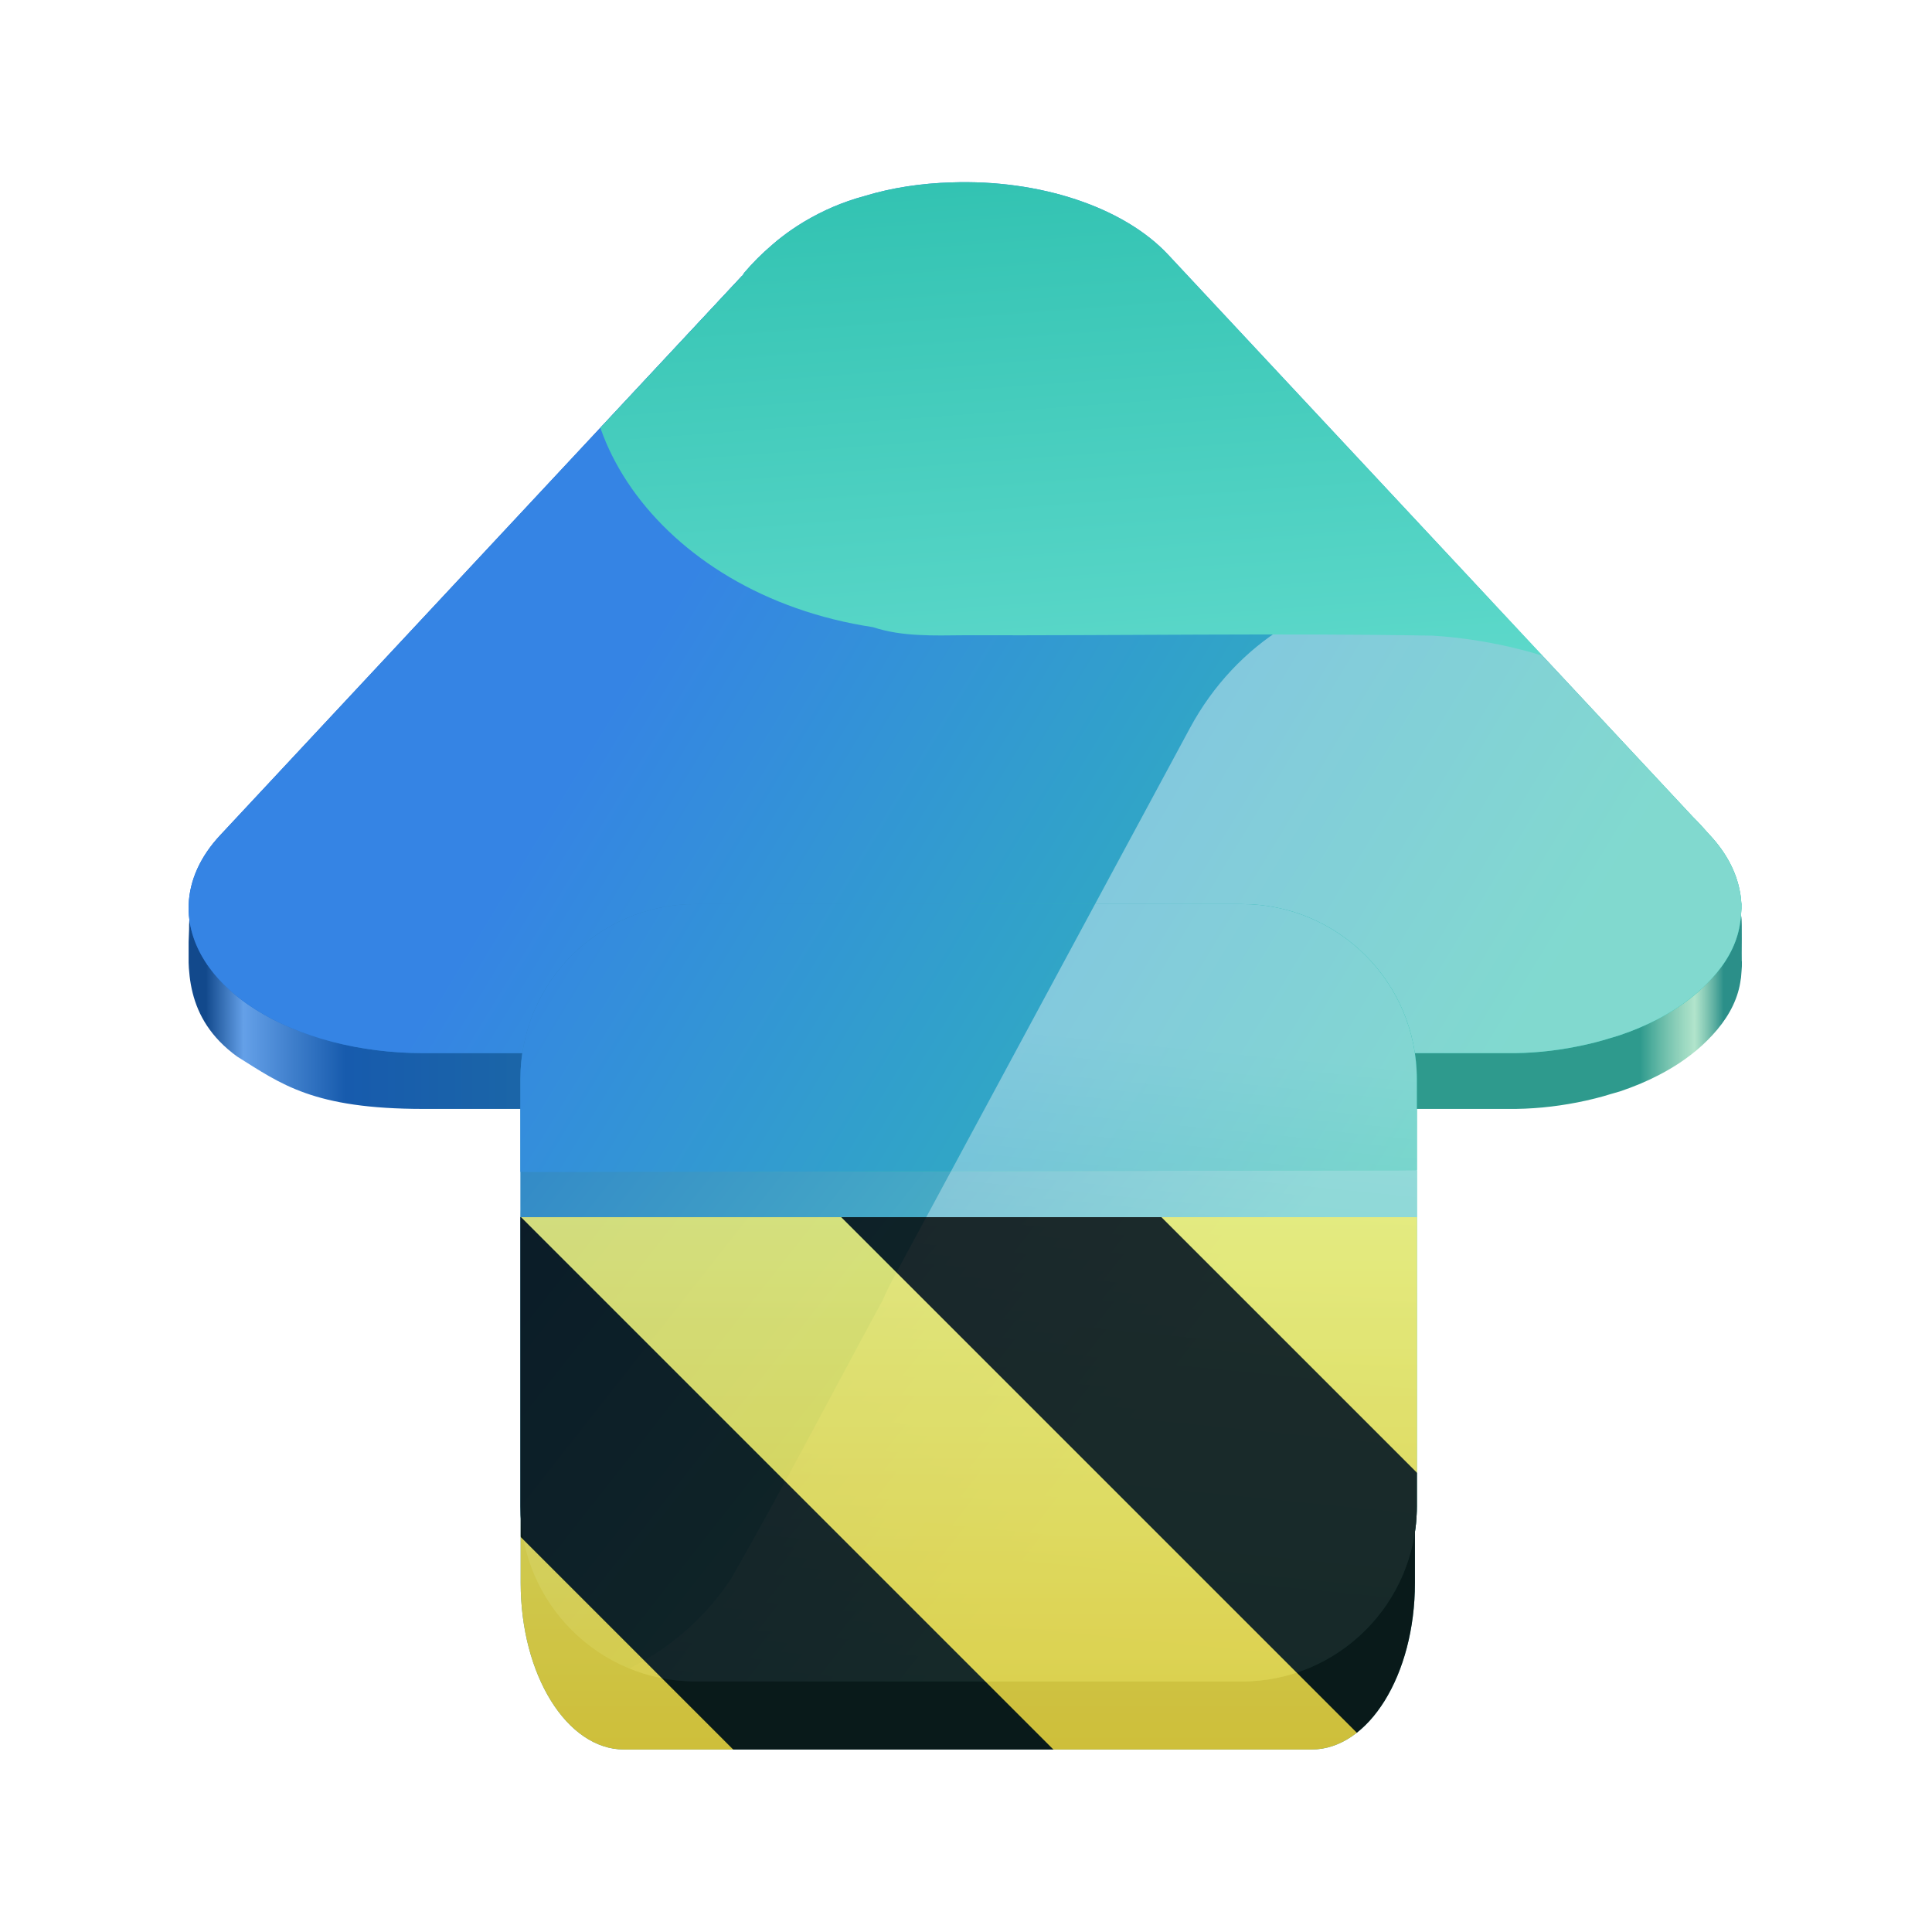
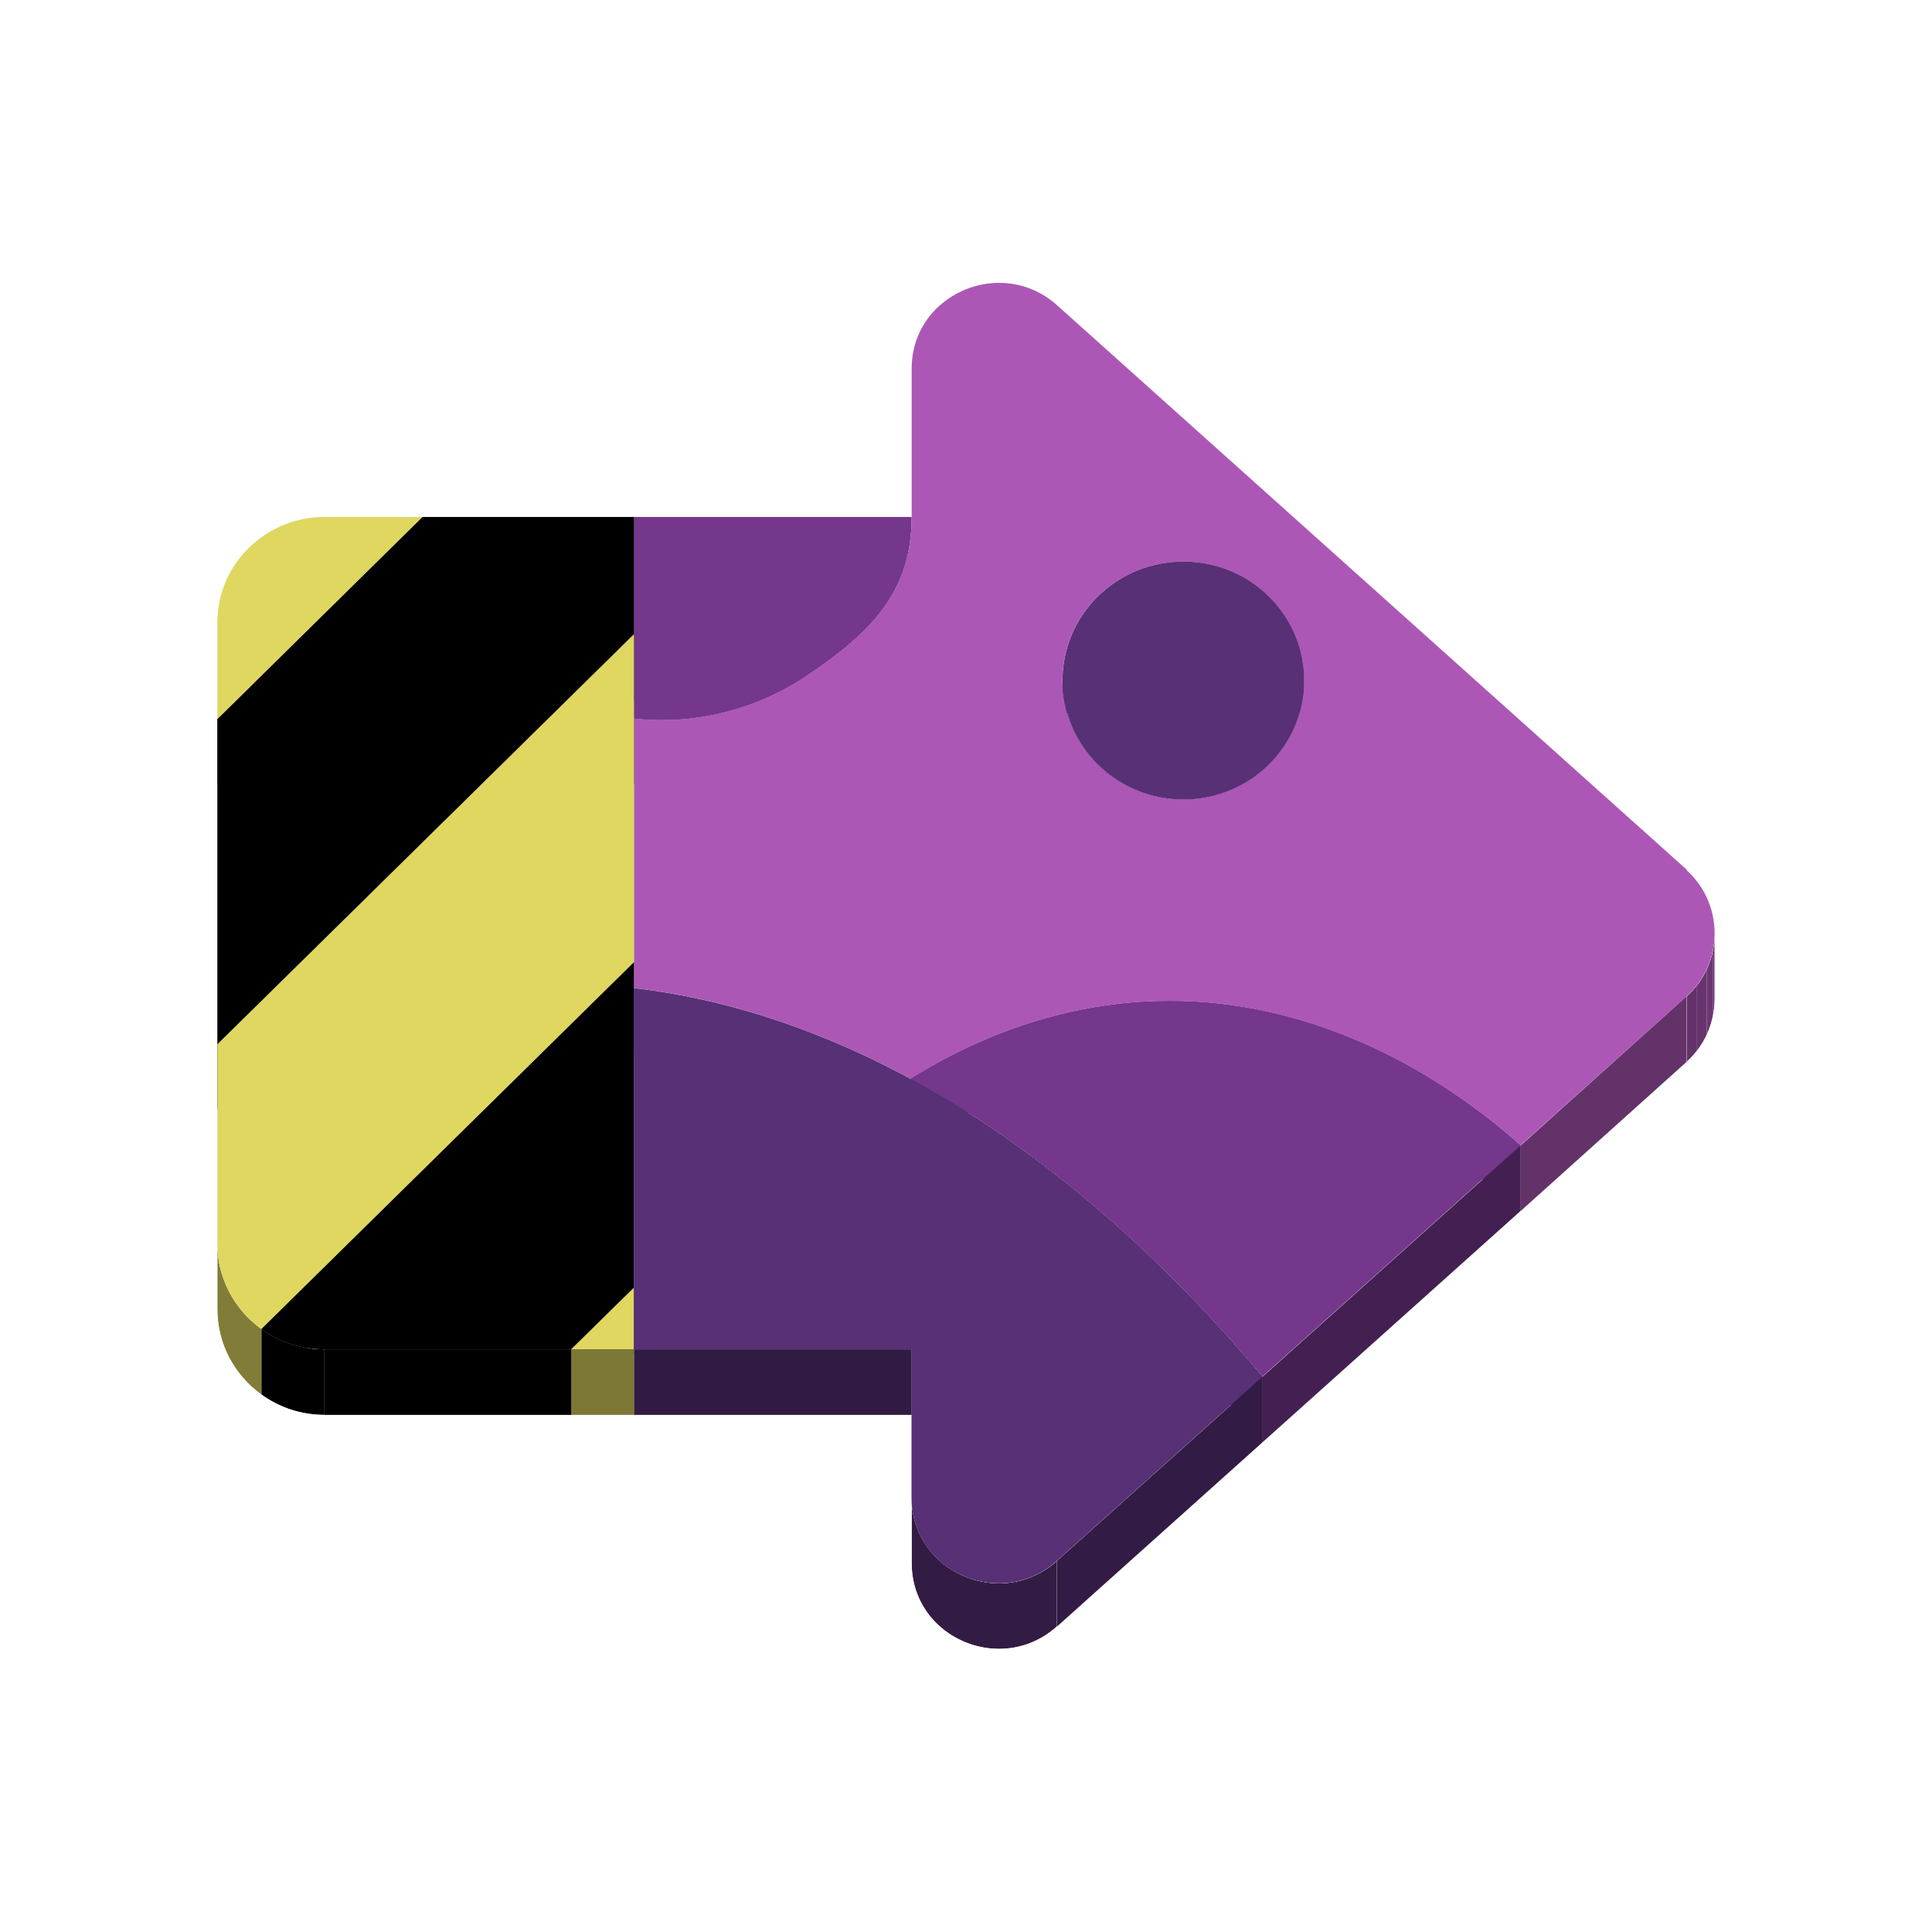
- <svg xmlns="http://www.w3.org/2000/svg" xmlns:xlink="http://www.w3.org/1999/xlink" height="128px" viewBox="0 0 128 128" width="128px">
+ <svg xmlns="http://www.w3.org/2000/svg" id="Layer_1" viewBox="0 0 128 128">
  <defs>
-     <linearGradient id="a" gradientTransform="matrix(0.943869 0 0 2.926441 -471.0676 -1692.343)" gradientUnits="userSpaceOnUse" x1="95.557" x2="30.61" y1="288.832" y2="288.832">
-       <stop offset="0" stop-color="#2b8080" />
-       <stop offset="0.034" stop-color="#c2eded" />
-       <stop offset="0.085" stop-color="#76b7b4" />
-       <stop offset="0.228" stop-color="#2a817c" />
-       <stop offset="0.891" stop-color="#38aabf" />
-       <stop offset="0.945" stop-color="#b7d9fc" />
-       <stop offset="1" stop-color="#309186" />
-     </linearGradient>
-     <clipPath id="b">
-       <path d="m 20.496 32 h 102.914 v 58 h -102.914 z m 0 0" />
+     <style>.cls-1{clip-path:url(#clippath-11);}.cls-2{fill:#432051;}.cls-3{fill:#68346e;}.cls-4{clip-path:url(#clippath-2);}.cls-5{clip-path:url(#clippath-13);}.cls-6{isolation:isolate;}.cls-7{fill:#4b235a;}.cls-8{fill:#6f3876;}.cls-9{clip-path:url(#clippath-6);}.cls-10{clip-path:url(#clippath-7);}.cls-11{fill:#381f4c;}.cls-12{clip-path:url(#clippath-1);}.cls-13{clip-path:url(#clippath-4);}.cls-14{fill:#7d7836;}.cls-15{fill:#321b44;}.cls-16{fill:#482257;}.cls-17{clip-path:url(#clippath-12);}.cls-18{fill:#633269;}.cls-19{fill:#573075;}.cls-20{fill:#ac57b6;}.cls-21{clip-path:url(#clippath-9);}.cls-22{clip-path:url(#clippath);}.cls-23{fill:#341d47;}.cls-24{fill:none;}.cls-25{fill:#361e49;}.cls-26{fill:#321c44;}.cls-27{clip-path:url(#clippath-3);}.cls-28{fill:#dfd760;}.cls-29{fill:#64326a;}.cls-30{clip-path:url(#clippath-8);}.cls-31{fill:#817d38;}.cls-32{clip-path:url(#clippath-5);}.cls-33{fill:#6c3672;}.cls-34{fill:#462154;}.cls-35{clip-path:url(#clippath-10);}.cls-36{fill:#74378c;}.cls-37{fill:#311b42;}</style>
+     <clipPath id="clippath">
+       <path class="cls-24" d="M78.4,41.55c-4.42,0-8,3.53-8,7.88v-4.34c0-4.35,3.58-7.88,8-7.88s7.74,3.28,7.99,7.41c0,1.45,0,2.89,0,4.34-.25-4.13-3.73-7.41-7.99-7.41Z" />
    </clipPath>
-     <linearGradient id="c" gradientTransform="matrix(0 -56.94843 102.8863 0 20.52219 89.47242)" gradientUnits="userSpaceOnUse" x1="-0.04" x2="-0.04" y1="0.994" y2="0.005">
-       <stop offset="0" stop-color="#2b8f89" />
-       <stop offset="0.019" stop-color="#97dbba" stop-opacity="0.749" />
-       <stop offset="0.055" stop-color="#2e9a8d" />
-       <stop offset="0.207" stop-color="#2e9a8d" />
-       <stop offset="0.908" stop-color="#175bad" />
-       <stop offset="0.975" stop-color="#64a0e8" />
-       <stop offset="1" stop-color="#12498c" />
-     </linearGradient>
-     <clipPath id="d">
-       <path d="m 47 58 h 76.41 v 28 h -76.41 z m 0 0" />
+     <clipPath id="clippath-1">
+       <path class="cls-24" d="M86.39,48.96s0-.03,0-.04c0-1.44,0-2.87,0-4.31,0,.16,.01,.31,.01,.47v4.34c0-.16,0-.31-.01-.47Z" />
    </clipPath>
-     <clipPath id="e">
-       <path d="m 20.5 75.93 c -0.098 2.59 1.496 5.094 4.418 6.945 c 2.926 1.855 6.934 2.898 11.121 2.898 h 16.492 c 6.469 0 12.938 -0.004 19.406 0 h 0.07 h 15.949 c 6.625 0 13.254 -0.004 19.879 0 c 1.574 0.02 3.121 -0.137 4.59 -0.43 c 0.016 0 0.027 -0.004 0.043 -0.008 c 0.406 -0.082 0.812 -0.168 1.215 -0.273 c 0.348 -0.09 0.688 -0.188 1.027 -0.293 c 0.035 -0.008 0.07 -0.023 0.109 -0.031 c 0.16 -0.047 0.312 -0.094 0.473 -0.145 c 0.906 -0.305 1.766 -0.668 2.562 -1.082 c 1.273 -0.668 2.359 -1.457 3.23 -2.34 c 0.23 -0.23 0.449 -0.473 0.652 -0.715 c 0.867 -1.043 1.41 -2.188 1.559 -3.379 c 0.004 -0.035 0.016 -0.074 0.02 -0.113 c 0.02 -0.148 0.031 -0.293 0.039 -0.441 c 0.02 -0.215 0.031 -0.426 0.023 -0.641 c -0.004 -0.016 -0.004 -0.031 -0.008 -0.047 c -0.016 -0.27 -0.047 -0.539 -0.105 -0.809 c -0.246 -1.297 -0.914 -2.547 -1.965 -3.68 l -0.148 -0.16 c -0.305 -0.352 -0.629 -0.703 -0.973 -1.043 l -16.828 -18.031 l -17.953 -19.234 c -2.941 -3.152 -8.504 -5.004 -14.379 -4.793 c -1.973 0.059 -3.93 0.348 -5.738 0.902 c -1.496 0.402 -2.793 0.984 -3.945 1.664 c -0.047 0.031 -0.098 0.062 -0.148 0.09 c -0.254 0.156 -0.504 0.312 -0.742 0.48 c -0.195 0.137 -0.387 0.273 -0.57 0.414 c -0.137 0.105 -0.27 0.211 -0.402 0.316 c -0.109 0.09 -0.219 0.184 -0.324 0.277 c -0.688 0.586 -1.305 1.211 -1.848 1.848 c -0.031 0.051 -0.059 0.102 -0.09 0.148 l -34.633 37.121 c -1.301 1.395 -2.016 2.973 -2.078 4.582 z m 0 0" />
+     <clipPath id="clippath-2">
+       <path class="cls-24" d="M60.4,34.25v4.34c0,4.93-2.64,7.63-6.97,10.54-2.72,1.82-5.86,2.8-8.96,2.91-.21,0-.41,.01-.62,.01-.04,0-.08,0-.12,0-.19,0-.39,0-.58-.01-.39-.02-.77-.05-1.16-.09v-4.34c.38,.04,.77,.07,1.16,.09,.19,0,.39,.01,.58,.01,.04,0,.08,0,.12,0,.21,0,.41,0,.62-.01,3.09-.11,6.24-1.09,8.96-2.91,4.33-2.91,6.97-5.61,6.97-10.54Z" />
    </clipPath>
-     <clipPath id="f">
-       <path d="m 20.496 31 h 102.914 v 55 h -102.914 z m 0 0" />
+     <clipPath id="clippath-3">
+       <path class="cls-24" d="M86.4,45.09v4.34c0,4.35-3.58,7.88-8,7.88s-8-3.53-8-7.88v-4.34c0,4.35,3.58,7.88,8,7.88s8-3.53,8-7.88Z" />
    </clipPath>
-     <clipPath id="g">
-       <path d="m 20.5 75.93 c -0.098 2.59 1.496 5.094 4.418 6.945 c 2.926 1.855 6.934 2.898 11.121 2.898 h 16.492 c 6.469 0 12.938 -0.004 19.406 0 h 0.07 h 15.949 c 6.625 0 13.254 -0.004 19.879 0 c 1.574 0.02 3.121 -0.137 4.59 -0.43 c 0.016 0 0.027 -0.004 0.043 -0.008 c 0.406 -0.082 0.812 -0.168 1.215 -0.273 c 0.348 -0.09 0.688 -0.188 1.027 -0.293 c 0.035 -0.008 0.07 -0.023 0.109 -0.031 c 0.16 -0.047 0.312 -0.094 0.473 -0.145 c 0.906 -0.305 1.766 -0.668 2.562 -1.082 c 1.273 -0.668 2.359 -1.457 3.23 -2.34 c 0.23 -0.23 0.449 -0.473 0.652 -0.715 c 0.867 -1.043 1.41 -2.188 1.559 -3.379 c 0.004 -0.035 0.016 -0.074 0.02 -0.113 c 0.02 -0.148 0.031 -0.293 0.039 -0.441 c 0.02 -0.215 0.031 -0.426 0.023 -0.641 c -0.004 -0.016 -0.004 -0.031 -0.008 -0.047 c -0.016 -0.27 -0.047 -0.539 -0.105 -0.809 c -0.246 -1.297 -0.914 -2.547 -1.965 -3.68 l -0.148 -0.16 c -0.305 -0.352 -0.629 -0.703 -0.973 -1.043 l -16.828 -18.031 l -17.953 -19.234 c -2.941 -3.152 -8.504 -5.004 -14.379 -4.793 c -1.973 0.059 -3.93 0.348 -5.738 0.902 c -1.496 0.402 -2.793 0.984 -3.945 1.664 c -0.047 0.031 -0.098 0.062 -0.148 0.09 c -0.254 0.156 -0.504 0.312 -0.742 0.48 c -0.195 0.137 -0.387 0.273 -0.57 0.414 c -0.137 0.105 -0.27 0.211 -0.402 0.316 c -0.109 0.09 -0.219 0.184 -0.324 0.277 c -0.688 0.586 -1.305 1.211 -1.848 1.848 c -0.031 0.051 -0.059 0.102 -0.09 0.148 l -34.633 37.121 c -1.301 1.395 -2.016 2.973 -2.078 4.582 z m 0 0" />
+     <clipPath id="clippath-4">
+       <path class="cls-24" d="M113.6,61.83v4.34c0,1.53-.62,3.07-1.87,4.19v-4.34c1.25-1.13,1.87-2.66,1.87-4.19Z" />
    </clipPath>
-     <linearGradient id="h" gradientTransform="matrix(-0.382833 -97.65117 139.1124 -0.279921 -9.694844 129.2706)" gradientUnits="userSpaceOnUse" x1="0.136" x2="0.405" y1="0.637" y2="0.153">
-       <stop offset="0" stop-color="#56c5c4" />
-       <stop offset="1" stop-color="#1d65c9" />
-     </linearGradient>
-     <clipPath id="i">
-       <path d="m 20.496 28.07 h 102.914 v 57.93 h -102.914 z m 0 0" />
+     <clipPath id="clippath-5">
+       <path class="cls-24" d="M72.4,66.76c0,.13,0,.31,0,.44v3.39c0-1.28,0-2.56,0-3.83,0,0,0,0,0,0Z" />
    </clipPath>
-     <clipPath id="j">
-       <path d="m 20.5 75.93 c -0.098 2.59 1.496 5.094 4.418 6.945 c 2.926 1.855 6.934 2.898 11.121 2.898 h 16.492 c 6.469 0 12.938 -0.004 19.406 0 h 0.07 h 15.949 c 6.625 0 13.254 -0.004 19.879 0 c 1.574 0.02 3.121 -0.137 4.59 -0.43 c 0.016 0 0.027 -0.004 0.043 -0.008 c 0.406 -0.082 0.812 -0.168 1.215 -0.273 c 0.348 -0.09 0.688 -0.188 1.027 -0.293 c 0.035 -0.008 0.07 -0.023 0.109 -0.031 c 0.16 -0.047 0.312 -0.094 0.473 -0.145 c 0.906 -0.305 1.766 -0.668 2.562 -1.082 c 1.273 -0.668 2.359 -1.457 3.23 -2.34 c 0.23 -0.23 0.449 -0.473 0.652 -0.715 c 0.867 -1.043 1.41 -2.188 1.559 -3.379 c 0.004 -0.035 0.016 -0.074 0.02 -0.113 c 0.02 -0.148 0.031 -0.293 0.039 -0.441 c 0.02 -0.215 0.031 -0.426 0.023 -0.641 c -0.004 -0.016 -0.004 -0.031 -0.008 -0.047 c -0.016 -0.27 -0.047 -0.539 -0.105 -0.809 c -0.246 -1.297 -0.914 -2.547 -1.965 -3.68 l -0.148 -0.16 c -0.305 -0.352 -0.629 -0.703 -0.973 -1.043 l -16.828 -18.031 l -17.953 -19.234 c -2.941 -3.152 -8.504 -5.004 -14.379 -4.793 c -1.973 0.059 -3.93 0.348 -5.738 0.902 c -1.496 0.402 -2.793 0.984 -3.945 1.664 c -0.047 0.031 -0.098 0.062 -0.148 0.09 c -0.254 0.156 -0.504 0.312 -0.742 0.48 c -0.195 0.137 -0.387 0.273 -0.57 0.414 c -0.137 0.105 -0.27 0.211 -0.402 0.316 c -0.109 0.09 -0.219 0.184 -0.324 0.277 c -0.688 0.586 -1.305 1.211 -1.848 1.848 c -0.031 0.051 -0.059 0.102 -0.09 0.148 l -34.633 37.121 c -1.301 1.395 -2.016 2.973 -2.078 4.582 z m 0 0" />
+     <clipPath id="clippath-6">
+       <path class="cls-24" d="M60.32,75.82c-5.52-2.99-11.65-5.22-18.32-6.01v-4.34c6.67,.79,12.8,3.02,18.32,6.01,0,1.3,0,3.04,0,4.34Z" />
    </clipPath>
-     <linearGradient id="k" gradientTransform="matrix(-0.277863 -71.01857 106.691 -0.215086 18.75725 93.70416)" gradientUnits="userSpaceOnUse" x1="0.188" x2="0.422" y1="0.863" y2="0.277">
-       <stop offset="0" stop-color="#2dc0af" />
-       <stop offset="1" stop-color="#3584e4" />
-     </linearGradient>
-     <clipPath id="l">
-       <path d="m 43 55 h 80.41 v 31 h -80.41 z m 0 0" />
+     <clipPath id="clippath-7">
+       <path class="cls-24" d="M72.4,71.1c-4.35,.75-8.44,2.44-12.07,4.72,0-1.45,0-2.89,0-4.34,3.64-2.28,7.73-3.97,12.07-4.72,0,1.45,0,2.89,0,4.34v-4.34s0,0,0,0c1.72-.3,3.43-.44,5.1-.44,0,.15,0,.35,0,.51v-.51s0,0,0,0c0,0,0,0,0,0,0,1.44,0,2.89,0,4.33,0-1.44,0-2.89,0-4.33,4.48,0,8.74,1.02,12.66,2.73,0,.15,0,.35,0,.51v3.83c-3.92-1.71-8.18-2.73-12.66-2.73-1.68,0-3.38,.14-5.1,.44Z" />
    </clipPath>
-     <clipPath id="m">
-       <path d="m 20.5 75.93 c -0.098 2.59 1.496 5.094 4.418 6.945 c 2.926 1.855 6.934 2.898 11.121 2.898 h 16.492 c 6.469 0 12.938 -0.004 19.406 0 h 0.07 h 15.949 c 6.625 0 13.254 -0.004 19.879 0 c 1.574 0.02 3.121 -0.137 4.59 -0.43 c 0.016 0 0.027 -0.004 0.043 -0.008 c 0.406 -0.082 0.812 -0.168 1.215 -0.273 c 0.348 -0.09 0.688 -0.188 1.027 -0.293 c 0.035 -0.008 0.07 -0.023 0.109 -0.031 c 0.16 -0.047 0.312 -0.094 0.473 -0.145 c 0.906 -0.305 1.766 -0.668 2.562 -1.082 c 1.273 -0.668 2.359 -1.457 3.23 -2.34 c 0.23 -0.23 0.449 -0.473 0.652 -0.715 c 0.867 -1.043 1.41 -2.188 1.559 -3.379 c 0.004 -0.035 0.016 -0.074 0.02 -0.113 c 0.02 -0.148 0.031 -0.293 0.039 -0.441 c 0.02 -0.215 0.031 -0.426 0.023 -0.641 c -0.004 -0.016 -0.004 -0.031 -0.008 -0.047 c -0.016 -0.27 -0.047 -0.539 -0.105 -0.809 c -0.246 -1.297 -0.914 -2.547 -1.965 -3.68 l -0.148 -0.16 c -0.305 -0.352 -0.629 -0.703 -0.973 -1.043 l -16.828 -18.031 l -17.953 -19.234 c -2.941 -3.152 -8.504 -5.004 -14.379 -4.793 c -1.973 0.059 -3.93 0.348 -5.738 0.902 c -1.496 0.402 -2.793 0.984 -3.945 1.664 c -0.047 0.031 -0.098 0.062 -0.148 0.09 c -0.254 0.156 -0.504 0.312 -0.742 0.48 c -0.195 0.137 -0.387 0.273 -0.57 0.414 c -0.137 0.105 -0.27 0.211 -0.402 0.316 c -0.109 0.09 -0.219 0.184 -0.324 0.277 c -0.688 0.586 -1.305 1.211 -1.848 1.848 c -0.031 0.051 -0.059 0.102 -0.09 0.148 l -34.633 37.121 c -1.301 1.395 -2.016 2.973 -2.078 4.582 z m 0 0" />
+     <clipPath id="clippath-8">
+       <path class="cls-24" d="M100.7,80.18c-3.08-2.72-6.63-5.1-10.53-6.8,0-.15,0-.36,0-.51v-3.83s0,0,.01,0c0,.15,0,.35,0,.51v-.51c3.89,1.7,7.44,4.07,10.52,6.79,0,.15,0,.35,0,.5v3.81h0v.02h0s0,0,0,0Z" />
    </clipPath>
-     <linearGradient id="n" gradientTransform="matrix(0 -73.15095 103.2986 0 43.14974 128.2294)" gradientUnits="userSpaceOnUse" x1="0.563" x2="-0.308" y1="0.598" y2="0.473">
-       <stop offset="0" stop-color="#ffffff" stop-opacity="0.4" />
-       <stop offset="1" stop-color="#ffffff" stop-opacity="0" />
-     </linearGradient>
-     <clipPath id="o">
-       <path d="m 46 28.07 h 77 v 39.93 h -77 z m 0 0" />
+     <clipPath id="clippath-9">
+       <path class="cls-24" d="M100.7,80.18s0,0,0,0h0v-.02h0v-4.32s.03,.03,.05,.04v4.34s-.03-.03-.05-.04Z" />
    </clipPath>
-     <clipPath id="p">
-       <path d="m 20.5 75.93 c -0.098 2.59 1.496 5.094 4.418 6.945 c 2.926 1.855 6.934 2.898 11.121 2.898 h 16.492 c 6.469 0 12.938 -0.004 19.406 0 h 0.07 h 15.949 c 6.625 0 13.254 -0.004 19.879 0 c 1.574 0.02 3.121 -0.137 4.59 -0.43 c 0.016 0 0.027 -0.004 0.043 -0.008 c 0.406 -0.082 0.812 -0.168 1.215 -0.273 c 0.348 -0.09 0.688 -0.188 1.027 -0.293 c 0.035 -0.008 0.07 -0.023 0.109 -0.031 c 0.16 -0.047 0.312 -0.094 0.473 -0.145 c 0.906 -0.305 1.766 -0.668 2.562 -1.082 c 1.273 -0.668 2.359 -1.457 3.23 -2.34 c 0.23 -0.23 0.449 -0.473 0.652 -0.715 c 0.867 -1.043 1.41 -2.188 1.559 -3.379 c 0.004 -0.035 0.016 -0.074 0.02 -0.113 c 0.02 -0.148 0.031 -0.293 0.039 -0.441 c 0.02 -0.215 0.031 -0.426 0.023 -0.641 c -0.004 -0.016 -0.004 -0.031 -0.008 -0.047 c -0.016 -0.27 -0.047 -0.539 -0.105 -0.809 c -0.246 -1.297 -0.914 -2.547 -1.965 -3.68 l -0.148 -0.16 c -0.305 -0.352 -0.629 -0.703 -0.973 -1.043 l -16.828 -18.031 l -17.953 -19.234 c -2.941 -3.152 -8.504 -5.004 -14.379 -4.793 c -1.973 0.059 -3.93 0.348 -5.738 0.902 c -1.496 0.402 -2.793 0.984 -3.945 1.664 c -0.047 0.031 -0.098 0.062 -0.148 0.09 c -0.254 0.156 -0.504 0.312 -0.742 0.48 c -0.195 0.137 -0.387 0.273 -0.57 0.414 c -0.137 0.105 -0.27 0.211 -0.402 0.316 c -0.109 0.09 -0.219 0.184 -0.324 0.277 c -0.688 0.586 -1.305 1.211 -1.848 1.848 c -0.031 0.051 -0.059 0.102 -0.09 0.148 l -34.633 37.121 c -1.301 1.395 -2.016 2.973 -2.078 4.582 z m 0 0" />
+     <clipPath id="clippath-10">
+       <path class="cls-24" d="M17.32,88.05v4.34c-1.77-1.27-2.92-3.33-2.92-5.65v-4.34c0,2.31,1.15,4.38,2.92,5.65Z" />
    </clipPath>
-     <linearGradient id="q" gradientTransform="matrix(-0.17598 -44.80481 75.16284 -0.151281 47.09819 67.44307)" gradientUnits="userSpaceOnUse" x1="0.99" x2="0.108" y1="0.399" y2="0.508">
-       <stop offset="0" stop-color="#2dc0af" />
-       <stop offset="1" stop-color="#5ed9cb" />
-     </linearGradient>
-     <clipPath id="r">
-       <path d="m 47 75 h 55 v 52.402 h -55 z m 0 0" />
+     <clipPath id="clippath-11">
+       <path class="cls-24" d="M21.5,89.4v4.34c-1.57,0-3.01-.5-4.18-1.35v-4.34c1.17,.85,2.61,1.35,4.18,1.35Z" />
    </clipPath>
-     <clipPath id="s">
-       <path d="m 54.078 75.898 h 36.188 c 6.402 0 11.602 5.199 11.602 11.602 v 28.301 c 0 6.402 -5.199 11.602 -11.602 11.602 h -36.188 c -6.402 0 -11.602 -5.199 -11.602 -11.602 v -28.301 c 0 -6.402 5.199 -11.602 11.602 -11.602 z m 0 0" />
+     <clipPath id="clippath-12">
+       <path class="cls-24" d="M83.65,91.21v4.34c-5.28-6.29-13.25-14.27-23.33-19.73v-4.34c10.08,5.46,18.05,13.44,23.33,19.73Z" />
    </clipPath>
-     <clipPath id="t">
-       <path d="m 42 75 h 60 v 52.402 h -60 z m 0 0" />
+     <clipPath id="clippath-13">
+       <path class="cls-24" d="M70.03,103.41v4.34c-1.14,1.03-2.51,1.49-3.84,1.49-2.97,0-5.79-2.28-5.79-5.68v-4.34c0,3.4,2.83,5.68,5.79,5.68,1.33,0,2.69-.46,3.84-1.49Z" />
    </clipPath>
-     <clipPath id="u">
-       <path d="m 54.078 75.898 h 36.188 c 6.402 0 11.602 5.199 11.602 11.602 v 28.301 c 0 6.402 -5.199 11.602 -11.602 11.602 h -36.188 c -6.402 0 -11.602 -5.199 -11.602 -11.602 v -28.301 c 0 -6.402 5.199 -11.602 11.602 -11.602 z m 0 0" />
-     </clipPath>
-     <clipPath id="v">
-       <path d="m 42 75 h 60 v 19 h -60 z m 0 0" />
-     </clipPath>
-     <clipPath id="w">
-       <path d="m 54.078 75.898 h 36.188 c 6.402 0 11.602 5.199 11.602 11.602 v 28.301 c 0 6.402 -5.199 11.602 -11.602 11.602 h -36.188 c -6.402 0 -11.602 -5.199 -11.602 -11.602 v -28.301 c 0 -6.402 5.199 -11.602 11.602 -11.602 z m 0 0" />
-     </clipPath>
-     <clipPath id="x">
-       <path d="m 43 75 h 59 v 52.402 h -59 z m 0 0" />
-     </clipPath>
-     <clipPath id="y">
-       <path d="m 54.078 75.898 h 36.188 c 6.402 0 11.602 5.199 11.602 11.602 v 28.301 c 0 6.402 -5.199 11.602 -11.602 11.602 h -36.188 c -6.402 0 -11.602 -5.199 -11.602 -11.602 v -28.301 c 0 -6.402 5.199 -11.602 11.602 -11.602 z m 0 0" />
-     </clipPath>
-     <clipPath id="z">
-       <rect height="152" width="192" />
-     </clipPath>
-     <g id="A" clip-path="url(#z)">
-       <g clip-path="url(#b)">
-         <path d="m 20.527 77.566 c -0.102 2.555 -0.328 5.875 3.18 8.43 c 2.926 1.828 5.035 3.473 12.359 3.473 h 16.496 c 6.465 0 12.938 -0.004 19.402 0 h 16.02 c 6.629 0 13.254 -0.004 19.879 0 c 1.578 0.02 3.121 -0.137 4.59 -0.422 c 0.016 -0.004 0.027 -0.004 0.043 -0.008 c 0.41 -0.082 0.816 -0.168 1.219 -0.273 c 0.344 -0.086 0.688 -0.184 1.023 -0.289 c 0.039 -0.008 0.07 -0.02 0.109 -0.031 c 0.16 -0.043 0.316 -0.09 0.477 -0.137 c 0.906 -0.305 1.762 -0.66 2.559 -1.074 c 1.273 -0.656 2.363 -1.434 3.23 -2.305 c 0.23 -0.23 0.453 -0.469 0.652 -0.707 c 0.867 -1.031 1.414 -2.156 1.562 -3.336 c 0.004 -0.035 0.012 -0.07 0.02 -0.109 c 0.016 -0.145 0.027 -0.293 0.035 -0.438 c 0.02 -0.211 0.031 -0.422 0.023 -0.633 c -0.004 -0.016 -0.004 -0.031 -0.008 -0.047 c -0.016 -0.266 0.031 -2.645 -0.027 -2.906 c -0.246 -1.281 -0.988 -0.402 -2.043 -1.52 l -0.145 -0.16 c -0.309 -0.348 -0.633 -0.695 -0.977 -1.027 v -0.004 l -16.828 -17.793 l -17.949 -18.984 c -2.941 -3.109 -8.508 -4.938 -14.383 -4.727 c -1.973 0.059 -3.926 0.344 -5.738 0.887 c -1.496 0.402 -2.793 0.973 -3.941 1.648 c -0.051 0.027 -0.102 0.059 -0.148 0.086 c -0.254 0.156 -0.504 0.309 -0.746 0.473 c -0.195 0.137 -0.387 0.273 -0.566 0.41 c -0.137 0.102 -0.27 0.207 -0.402 0.312 c -0.113 0.09 -0.223 0.18 -0.328 0.273 c -0.688 0.582 -1.301 1.195 -1.848 1.824 c -0.031 0.051 -0.059 0.098 -0.09 0.148 l -12.789 36.926 c 3.039 4.379 -24.027 -10.613 -23.922 2.039 z m 0 0" fill="url(#c)" fill-rule="evenodd" />
-       </g>
-       <g clip-path="url(#d)">
-         <g clip-path="url(#e)">
-           <path d="m 47.418 110.984 c -0.133 4.777 2.426 9.398 7.094 12.809 c 4.672 3.41 11.062 5.328 17.73 5.312 l 57.176 -0.113 c 8.848 -0.02 17.008 -3.422 21.41 -8.922 c 4.398 -5.5 4.371 -12.273 -0.066 -17.754 l -28.73 -35.453 c -4.449 -5.484 -12.633 -8.852 -21.477 -8.832 c -8.848 0.016 -17.008 3.418 -21.41 8.918 l -28.449 35.566 c -2.062 2.578 -3.188 5.492 -3.277 8.469 z m 0 0" fill="#2bbfae" fill-rule="evenodd" />
-         </g>
-       </g>
-       <g clip-path="url(#f)">
-         <g clip-path="url(#g)">
-           <path d="m -9.758 111.098 c -0.133 4.777 2.418 9.398 7.09 12.809 c 4.676 3.41 11.066 5.328 17.734 5.316 l 114.352 -0.23 l -0.141 -35.512 l -71.473 0.145 l 35.562 -44.461 l -42.949 -17.668 l -56.898 71.137 c -2.062 2.578 -3.188 5.488 -3.277 8.465 z m 0 0" fill="url(#h)" fill-rule="evenodd" />
-         </g>
-       </g>
-       <g clip-path="url(#i)">
-         <g clip-path="url(#j)">
-           <path d="m 18.691 75.531 c -0.137 4.777 2.418 9.398 7.094 12.809 c 4.668 3.41 11.062 5.328 17.727 5.312 l 57.184 -0.113 c 8.84 -0.02 17 -3.422 21.402 -8.922 c 4.398 -5.504 4.371 -12.27 -0.066 -17.754 l -28.73 -35.453 c -4.441 -5.48 -12.629 -8.852 -21.477 -8.832 c -8.844 0.016 -17.004 3.418 -21.406 8.918 l -28.453 35.57 c -2.062 2.578 -3.188 5.488 -3.273 8.465 z m 0 0" fill="url(#k)" fill-rule="evenodd" />
-         </g>
-       </g>
-       <g clip-path="url(#l)">
-         <g clip-path="url(#m)">
-           <path d="m 43.148 128.207 c 12.926 0.047 25.848 0.004 38.77 0.02 h 0.078 h 39.359 c 3.051 0 8.012 -0.969 12.367 -2.879 c 4.355 -1.918 8.105 -4.777 9.629 -7.605 c 1.012 -1.875 2.023 -3.539 2.605 -5.715 c 0.355 -1.336 0.551 -3.137 0.477 -4.492 c -0.168 -3.117 -1.031 -5.445 -2.453 -8.078 l -27.551 -35.898 c -3.055 -5.656 -8.691 -8.48 -14.793 -8.48 c -6.102 0 -11.738 3.484 -14.793 9.145 l -19.715 36.57 c -0.23 0.438 -0.449 0.887 -0.645 1.344 c -3.352 6.164 -6.582 12.406 -10.062 18.48 c -3.02 4.551 -8.07 7.41 -13.273 7.59 z m 0 0" fill="url(#n)" fill-rule="evenodd" />
-         </g>
-       </g>
-       <g clip-path="url(#o)">
-         <g clip-path="url(#p)">
-           <path d="m 122.262 67.293 c -9.629 -11.98 -19.371 -23.922 -29.043 -35.883 c -6.062 -7.805 -20.828 -11.117 -31.992 -7.117 c -5.781 1.832 -9.805 5.5 -12.672 9.43 c -5.152 9.484 2.887 21.648 17.281 23.828 c 1.938 0.637 3.965 0.555 6.125 0.535 c 10.328 0.031 20.664 -0.148 30.98 0.027 c 8.043 0.527 15.504 4.074 19.32 9.18 z m 0 0" fill="url(#q)" fill-rule="evenodd" />
-         </g>
-       </g>
-       <g clip-path="url(#r)">
-         <g clip-path="url(#s)">
-           <path d="m 47.418 110.984 c -0.133 4.777 2.426 9.398 7.094 12.809 c 4.672 3.41 11.062 5.328 17.73 5.312 l 57.176 -0.113 c 8.848 -0.02 17.008 -3.422 21.41 -8.922 c 4.398 -5.5 4.371 -12.273 -0.066 -17.754 l -28.73 -35.453 c -4.449 -5.484 -12.633 -8.852 -21.477 -8.832 c -8.848 0.016 -17.008 3.418 -21.41 8.918 l -28.449 35.566 c -2.062 2.578 -3.188 5.492 -3.277 8.469 z m 0 0" fill="#2bbfae" fill-rule="evenodd" />
-         </g>
-       </g>
-       <g clip-path="url(#t)">
-         <g clip-path="url(#u)">
-           <path d="m -9.758 111.098 c -0.133 4.777 2.418 9.398 7.09 12.809 c 4.676 3.41 11.066 5.328 17.734 5.316 l 114.352 -0.23 l -0.141 -35.512 l -71.473 0.145 l 35.562 -44.461 l -42.949 -17.668 l -56.898 71.137 c -2.062 2.578 -3.188 5.488 -3.277 8.465 z m 0 0" fill="url(#h)" fill-rule="evenodd" />
-         </g>
-       </g>
-       <g clip-path="url(#v)">
-         <g clip-path="url(#w)">
-           <path d="m 18.691 75.531 c -0.137 4.777 2.418 9.398 7.094 12.809 c 4.668 3.41 11.062 5.328 17.727 5.312 l 57.184 -0.113 c 8.84 -0.02 17 -3.422 21.402 -8.922 c 4.398 -5.504 4.371 -12.27 -0.066 -17.754 l -28.73 -35.453 c -4.441 -5.48 -12.629 -8.852 -21.477 -8.832 c -8.844 0.016 -17.004 3.418 -21.406 8.918 l -28.453 35.57 c -2.062 2.578 -3.188 5.488 -3.273 8.465 z m 0 0" fill="url(#k)" fill-rule="evenodd" />
-         </g>
-       </g>
-       <g clip-path="url(#x)">
-         <g clip-path="url(#y)">
-           <path d="m 43.148 128.207 c 12.926 0.047 25.848 0.004 38.77 0.02 h 0.078 h 39.359 c 3.051 0 8.012 -0.969 12.367 -2.879 c 4.355 -1.918 8.105 -4.777 9.629 -7.605 c 1.012 -1.875 2.023 -3.539 2.605 -5.715 c 0.355 -1.336 0.551 -3.137 0.477 -4.492 c -0.168 -3.117 -1.031 -5.445 -2.453 -8.078 l -27.551 -35.898 c -3.055 -5.656 -8.691 -8.48 -14.793 -8.48 c -6.102 0 -11.738 3.484 -14.793 9.145 l -19.715 36.57 c -0.23 0.438 -0.449 0.887 -0.645 1.344 c -3.352 6.164 -6.582 12.406 -10.062 18.48 c -3.02 4.551 -8.07 7.41 -13.273 7.59 z m 0 0" fill="url(#n)" fill-rule="evenodd" />
+   </defs>
+   <g class="cls-6">
+     <g class="cls-6">
+       <g class="cls-22">
+         <g class="cls-6">
+           <path class="cls-29" d="M86.4,45.09v4.34c0-4.35-3.58-7.88-8-7.88-2.56,0-4.84,1.19-6.31,3.03v-4.34c1.46-1.84,3.74-3.03,6.31-3.03,4.42,0,8,3.53,8,7.88" />
+           <path class="cls-3" d="M72.09,40.24v4.34c-.38,.48-.71,1.01-.97,1.57v-4.34c.26-.56,.59-1.09,.97-1.57" />
+           <path class="cls-33" d="M71.12,41.8v4.34c-.24,.51-.42,1.05-.54,1.61v-4.34c.12-.56,.31-1.1,.54-1.61" />
+           <path class="cls-8" d="M70.58,43.41v4.34c-.12,.54-.18,1.1-.18,1.68v-4.34c0-.57,.06-1.14,.18-1.68" />
        </g>
      </g>
    </g>
-     <clipPath id="B">
-       <rect height="128" width="128" />
-     </clipPath>
-     <clipPath id="C">
-       <rect height="128" width="128" />
-     </clipPath>
-     <filter id="D" height="100%" width="100%" x="0%" y="0%">
-       <feColorMatrix in="SourceGraphic" type="matrix" values="0 0 0 0 1 0 0 0 0 1 0 0 0 0 1 0 0 0 1 0" />
-     </filter>
-     <mask id="E">
-       <g clip-path="url(#C)" filter="url(#D)">
-         <g clip-path="url(#B)">
-           <path d="m 41.348 69.809 h 45.547 c 3.781 0 6.848 4.938 6.848 11.031 v 24.035 c 0 6.094 -3.066 11.035 -6.848 11.035 h -45.547 c -3.785 0 -6.852 -4.941 -6.852 -11.035 v -24.035 c 0 -6.094 3.066 -11.031 6.852 -11.031 z m 0 0" fill="url(#a)" />
-           <use transform="matrix(1 0 0 1 -8 -16)" xlink:href="#A" />
+     <g class="cls-6">
+       <g class="cls-12">
+         <g class="cls-6">
+           <path class="cls-29" d="M86.4,45.09v4.34c0-4.35-3.58-7.88-8-7.88-2.56,0-4.84,1.19-6.31,3.03v-4.34c1.46-1.84,3.74-3.03,6.31-3.03,4.42,0,8,3.53,8,7.88" />
        </g>
      </g>
-     </mask>
-     <mask id="F">
-       <g filter="url(#D)">
-         <rect fill-opacity="0.8" height="128" width="128" />
+     </g>
+     <polygon class="cls-31" points="28 34.25 28 38.6 14.4 51.99 14.4 47.65 28 34.25" />
+     <path class="cls-28" d="M28,34.25l-13.6,13.39v-6.4c0-3.86,3.19-6.99,7.1-6.99h6.5Z" />
+     <g class="cls-6">
+       <g class="cls-4">
+         <g class="cls-6">
+           <path class="cls-7" d="M60.4,34.25v4.34c0,.89-.09,1.71-.25,2.47v-4.34c.17-.76,.25-1.58,.25-2.47" />
+           <path class="cls-16" d="M60.15,36.73v4.34c-.15,.7-.37,1.34-.66,1.95v-4.34c.28-.61,.5-1.26,.66-1.95" />
+           <path class="cls-34" d="M59.49,38.68v4.34c-.33,.71-.74,1.36-1.24,1.99v-4.34c.49-.62,.91-1.28,1.24-1.99" />
+           <path class="cls-2" d="M58.25,40.66v4.34c-1.18,1.49-2.82,2.79-4.82,4.13-2.72,1.82-5.86,2.8-8.96,2.91-.21,0-.41,.01-.62,.01-.04,0-.08,0-.12,0-.19,0-.39,0-.58-.01-.39-.02-.77-.05-1.16-.09v-4.34c.38,.04,.77,.07,1.16,.09,.19,0,.39,.01,.58,.01,.04,0,.08,0,.12,0,.21,0,.41,0,.62-.01,3.09-.11,6.24-1.09,8.96-2.91,2-1.34,3.63-2.64,4.82-4.13" />
+         </g>
      </g>
-     </mask>
-     <linearGradient id="G" gradientTransform="matrix(0 0.37 -0.98462 0 295.385 -30.36)" gradientUnits="userSpaceOnUse" x1="300" x2="428" y1="235" y2="235">
-       <stop offset="0" stop-color="#f9f06b" />
-       <stop offset="1" stop-color="#f5c211" />
-     </linearGradient>
-     <clipPath id="H">
-       <rect height="128" width="128" />
-     </clipPath>
-     <clipPath id="I">
-       <rect height="128" width="128" />
-     </clipPath>
-   </defs>
-   <path d="m 41.348 69.809 h 45.547 c 3.781 0 6.848 4.938 6.848 11.031 v 24.035 c 0 6.094 -3.066 11.035 -6.848 11.035 h -45.547 c -3.785 0 -6.852 -4.941 -6.852 -11.035 v -24.035 c 0 -6.094 3.066 -11.031 6.852 -11.031 z m 0 0" fill="url(#a)" />
-   <use transform="matrix(1 0 0 1 -8 -16)" xlink:href="#A" />
-   <g clip-path="url(#I)" mask="url(#E)">
-     <g clip-path="url(#H)" mask="url(#F)">
-       <path d="m 128 80.641 v 47.359 h -128 v -47.359 z m 0 0" fill="url(#G)" />
-       <path d="m 13.309 80.641 l 47.355 47.359 h 21.215 l -47.359 -47.359 z m 42.422 0 l 47.363 47.359 h 21.215 l -47.363 -47.359 z m 42.43 0 l 29.84 29.84 v -21.211 l -8.629 -8.629 z m -98.16 7.906 v 21.215 l 18.238 18.238 h 21.215 z m 0 0" />
    </g>
+     <path class="cls-36" d="M60.4,34.25c0,4.93-2.64,7.63-6.97,10.54-2.72,1.82-5.86,2.8-8.96,2.91-.21,0-.41,.01-.62,.01-.04,0-.08,0-.12,0-.19,0-.39,0-.58-.01-.39-.02-.77-.05-1.16-.09v-13.36h18.4Z" />
+     <g class="cls-6">
+       <g class="cls-27">
+         <g class="cls-6">
+           <path class="cls-11" d="M86.4,45.09v4.34c0,.57-.06,1.14-.18,1.68v-4.34c.12-.54,.18-1.1,.18-1.68" />
+           <path class="cls-25" d="M86.22,46.76v4.34c-.12,.56-.31,1.1-.54,1.61v-4.34c.24-.51,.42-1.05,.54-1.61" />
+           <path class="cls-23" d="M85.67,48.37v4.34c-.26,.56-.59,1.09-.97,1.57v-4.34c.38-.48,.71-1.01,.97-1.57" />
+           <path class="cls-26" d="M84.71,49.94v4.34c-1.46,1.84-3.74,3.03-6.31,3.03-4.42,0-8-3.53-8-7.88v-4.34c0,4.35,3.58,7.88,8,7.88,2.56,0,4.84-1.19,6.31-3.03" />
+         </g>
+       </g>
+     </g>
+     <g class="cls-6">
+       <g class="cls-13">
+         <g class="cls-6">
+           <path class="cls-8" d="M113.6,61.83v4.34c0,.41-.04,.81-.13,1.21v-4.34c.09-.4,.13-.81,.13-1.21" />
+           <path class="cls-33" d="M113.47,63.04v4.34c-.09,.4-.22,.79-.39,1.17v-4.34c.18-.38,.31-.77,.39-1.17" />
+           <path class="cls-3" d="M113.08,64.21v4.34c-.18,.39-.41,.77-.69,1.12v-4.34c.28-.35,.51-.73,.69-1.12" />
+           <path class="cls-29" d="M112.39,65.32v4.34c-.19,.25-.41,.48-.65,.7v-4.34c.24-.22,.46-.45,.65-.7" />
+         </g>
+       </g>
+     </g>
+     <polygon class="cls-31" points="42 63.75 42 68.09 17.32 92.4 17.32 88.05 42 63.75" />
+     <path class="cls-20" d="M111.73,57.64c2.49,2.25,2.49,6.13,0,8.38l-10.99,9.86c-6.18-5.48-14.27-9.57-23.25-9.57-1.68,0-3.38,.14-5.1,.44-4.35,.75-8.44,2.44-12.07,4.72-5.52-2.99-11.65-5.22-18.32-6.01v-17.86c.38,.04,.77,.07,1.16,.09,.19,0,.39,.01,.58,.01,.32,0,.53,0,.73-.01,3.09-.11,6.24-1.09,8.96-2.91,4.33-2.91,6.97-5.61,6.97-10.54v-9.82c0-3.4,2.83-5.68,5.8-5.68,1.33,0,2.69,.46,3.83,1.48l41.71,37.39Zm-33.34-4.67c4.42,0,8-3.53,8-7.88s-3.58-7.88-8-7.88-8,3.53-8,7.88,3.58,7.88,8,7.88" />
+     <ellipse class="cls-19" cx="78.4" cy="45.09" rx="8" ry="7.88" />
+     <g class="cls-6">
+       <g class="cls-32">
+         <g class="cls-6">
+           <path class="cls-29" d="M100.75,75.89v4.34c-6.18-5.48-14.27-9.57-23.25-9.57-1.68,0-3.38,.14-5.1,.44-4.35,.75-8.44,2.44-12.07,4.72v-4.34c3.64-2.28,7.73-3.97,12.07-4.72,1.73-.3,3.43-.44,5.1-.44,8.97,0,17.06,4.09,23.25,9.57" />
+         </g>
+       </g>
+     </g>
+     <polygon points="42 42.03 42 46.37 14.4 73.54 14.4 69.2 42 42.03" />
+     <polygon points="42 34.25 42 42.03 14.4 69.2 14.4 47.65 28 34.25 42 34.25" />
+     <g class="cls-6">
+       <g class="cls-9">
+         <g class="cls-6">
+           <path class="cls-29" d="M60.32,71.48v4.34c-5.52-2.99-11.65-5.22-18.32-6.01v-4.34c6.67,.79,12.8,3.02,18.32,6.01" />
+         </g>
+       </g>
+     </g>
+     <g class="cls-6">
+       <g class="cls-10">
+         <g class="cls-6">
+           <path class="cls-29" d="M100.75,75.89v4.34c-6.18-5.48-14.27-9.57-23.25-9.57-1.68,0-3.38,.14-5.1,.44-4.35,.75-8.44,2.44-12.07,4.72v-4.34c3.64-2.28,7.73-3.97,12.07-4.72,1.73-.3,3.43-.44,5.1-.44,8.97,0,17.06,4.09,23.25,9.57" />
+         </g>
+       </g>
+     </g>
+     <g class="cls-6">
+       <g class="cls-30">
+         <g class="cls-6">
+           <path class="cls-29" d="M100.75,75.89v4.34c-6.18-5.48-14.27-9.57-23.25-9.57-1.68,0-3.38,.14-5.1,.44-4.35,.75-8.44,2.44-12.07,4.72v-4.34c3.64-2.28,7.73-3.97,12.07-4.72,1.73-.3,3.43-.44,5.1-.44,8.97,0,17.06,4.09,23.25,9.57" />
+         </g>
+       </g>
+     </g>
+     <polygon class="cls-18" points="111.73 66.02 111.73 70.36 100.75 80.23 100.75 75.89 111.73 66.02" />
+     <g class="cls-6">
+       <g class="cls-21">
+         <g class="cls-6">
+           <path class="cls-29" d="M100.75,75.89v4.34c-6.18-5.48-14.27-9.57-23.25-9.57-1.68,0-3.38,.14-5.1,.44-4.35,.75-8.44,2.44-12.07,4.72v-4.34c3.64-2.28,7.73-3.97,12.07-4.72,1.73-.3,3.43-.44,5.1-.44,8.97,0,17.06,4.09,23.25,9.57" />
+         </g>
+       </g>
+     </g>
+     <path class="cls-28" d="M42,42.03v21.72l-24.68,24.3c-1.77-1.27-2.92-3.33-2.92-5.65v-13.21l27.6-27.17Z" />
+     <g class="cls-6">
+       <g class="cls-35">
+         <g class="cls-6">
+           <path class="cls-31" d="M17.32,88.05v4.34c-1.77-1.27-2.92-3.33-2.92-5.65v-4.34c0,2.31,1.15,4.38,2.92,5.65" />
+         </g>
+       </g>
+     </g>
+     <path d="M42,63.75v21.56l-4.16,4.09H21.5c-1.57,0-3.01-.5-4.18-1.35l24.68-24.3Z" />
+     <rect class="cls-37" x="42" y="89.4" width="18.4" height="4.34" />
+     <polygon points="42 85.31 42 89.65 37.84 93.74 37.84 89.4 42 85.31" />
+     <rect x="21.5" y="89.4" width="16.34" height="4.34" />
+     <polygon class="cls-28" points="42 85.31 42 89.4 37.84 89.4 42 85.31" />
+     <g class="cls-6">
+       <g class="cls-1">
+         <g class="cls-6">
+           <path d="M21.5,89.4v4.34c-1.57,0-3.01-.5-4.18-1.35v-4.34c1.17,.85,2.61,1.35,4.18,1.35" />
+         </g>
+       </g>
+     </g>
+     <rect class="cls-14" x="37.84" y="89.4" width="4.16" height="4.34" />
+     <g class="cls-6">
+       <g class="cls-17">
+         <g class="cls-6">
+           <path class="cls-2" d="M83.65,91.21v4.34c-5.28-6.29-13.25-14.27-23.33-19.73v-4.34c10.08,5.46,18.05,13.44,23.33,19.73" />
+         </g>
+       </g>
+     </g>
+     <polygon class="cls-2" points="100.74 75.89 100.74 80.23 83.65 95.55 83.65 91.21 100.74 75.89" />
+     <path class="cls-36" d="M77.49,66.31c8.98,0,17.07,4.09,23.24,9.57l-17.09,15.32c-5.28-6.29-13.25-14.27-23.33-19.73,3.64-2.28,7.73-3.97,12.08-4.72,1.73-.3,3.43-.44,5.1-.44Z" />
+     <polygon class="cls-15" points="83.65 91.21 83.65 95.55 70.03 107.76 70.03 103.41 83.65 91.21" />
+     <g class="cls-6">
+       <g class="cls-5">
+         <g class="cls-6">
+           <path class="cls-26" d="M70.03,103.41v4.34c-1.14,1.03-2.51,1.49-3.84,1.49-2.97,0-5.79-2.28-5.79-5.68v-4.34c0,3.4,2.83,5.68,5.79,5.68,1.33,0,2.69-.46,3.84-1.49" />
+         </g>
+       </g>
+     </g>
+     <path class="cls-19" d="M42,65.47c6.67,.79,12.8,3.02,18.32,6.01,10.08,5.46,18.05,13.44,23.32,19.73l-13.62,12.2c-1.14,1.03-2.51,1.49-3.84,1.49-2.97,0-5.79-2.28-5.79-5.68v-9.82h-18.4v-23.93Z" />
  </g>
</svg>
